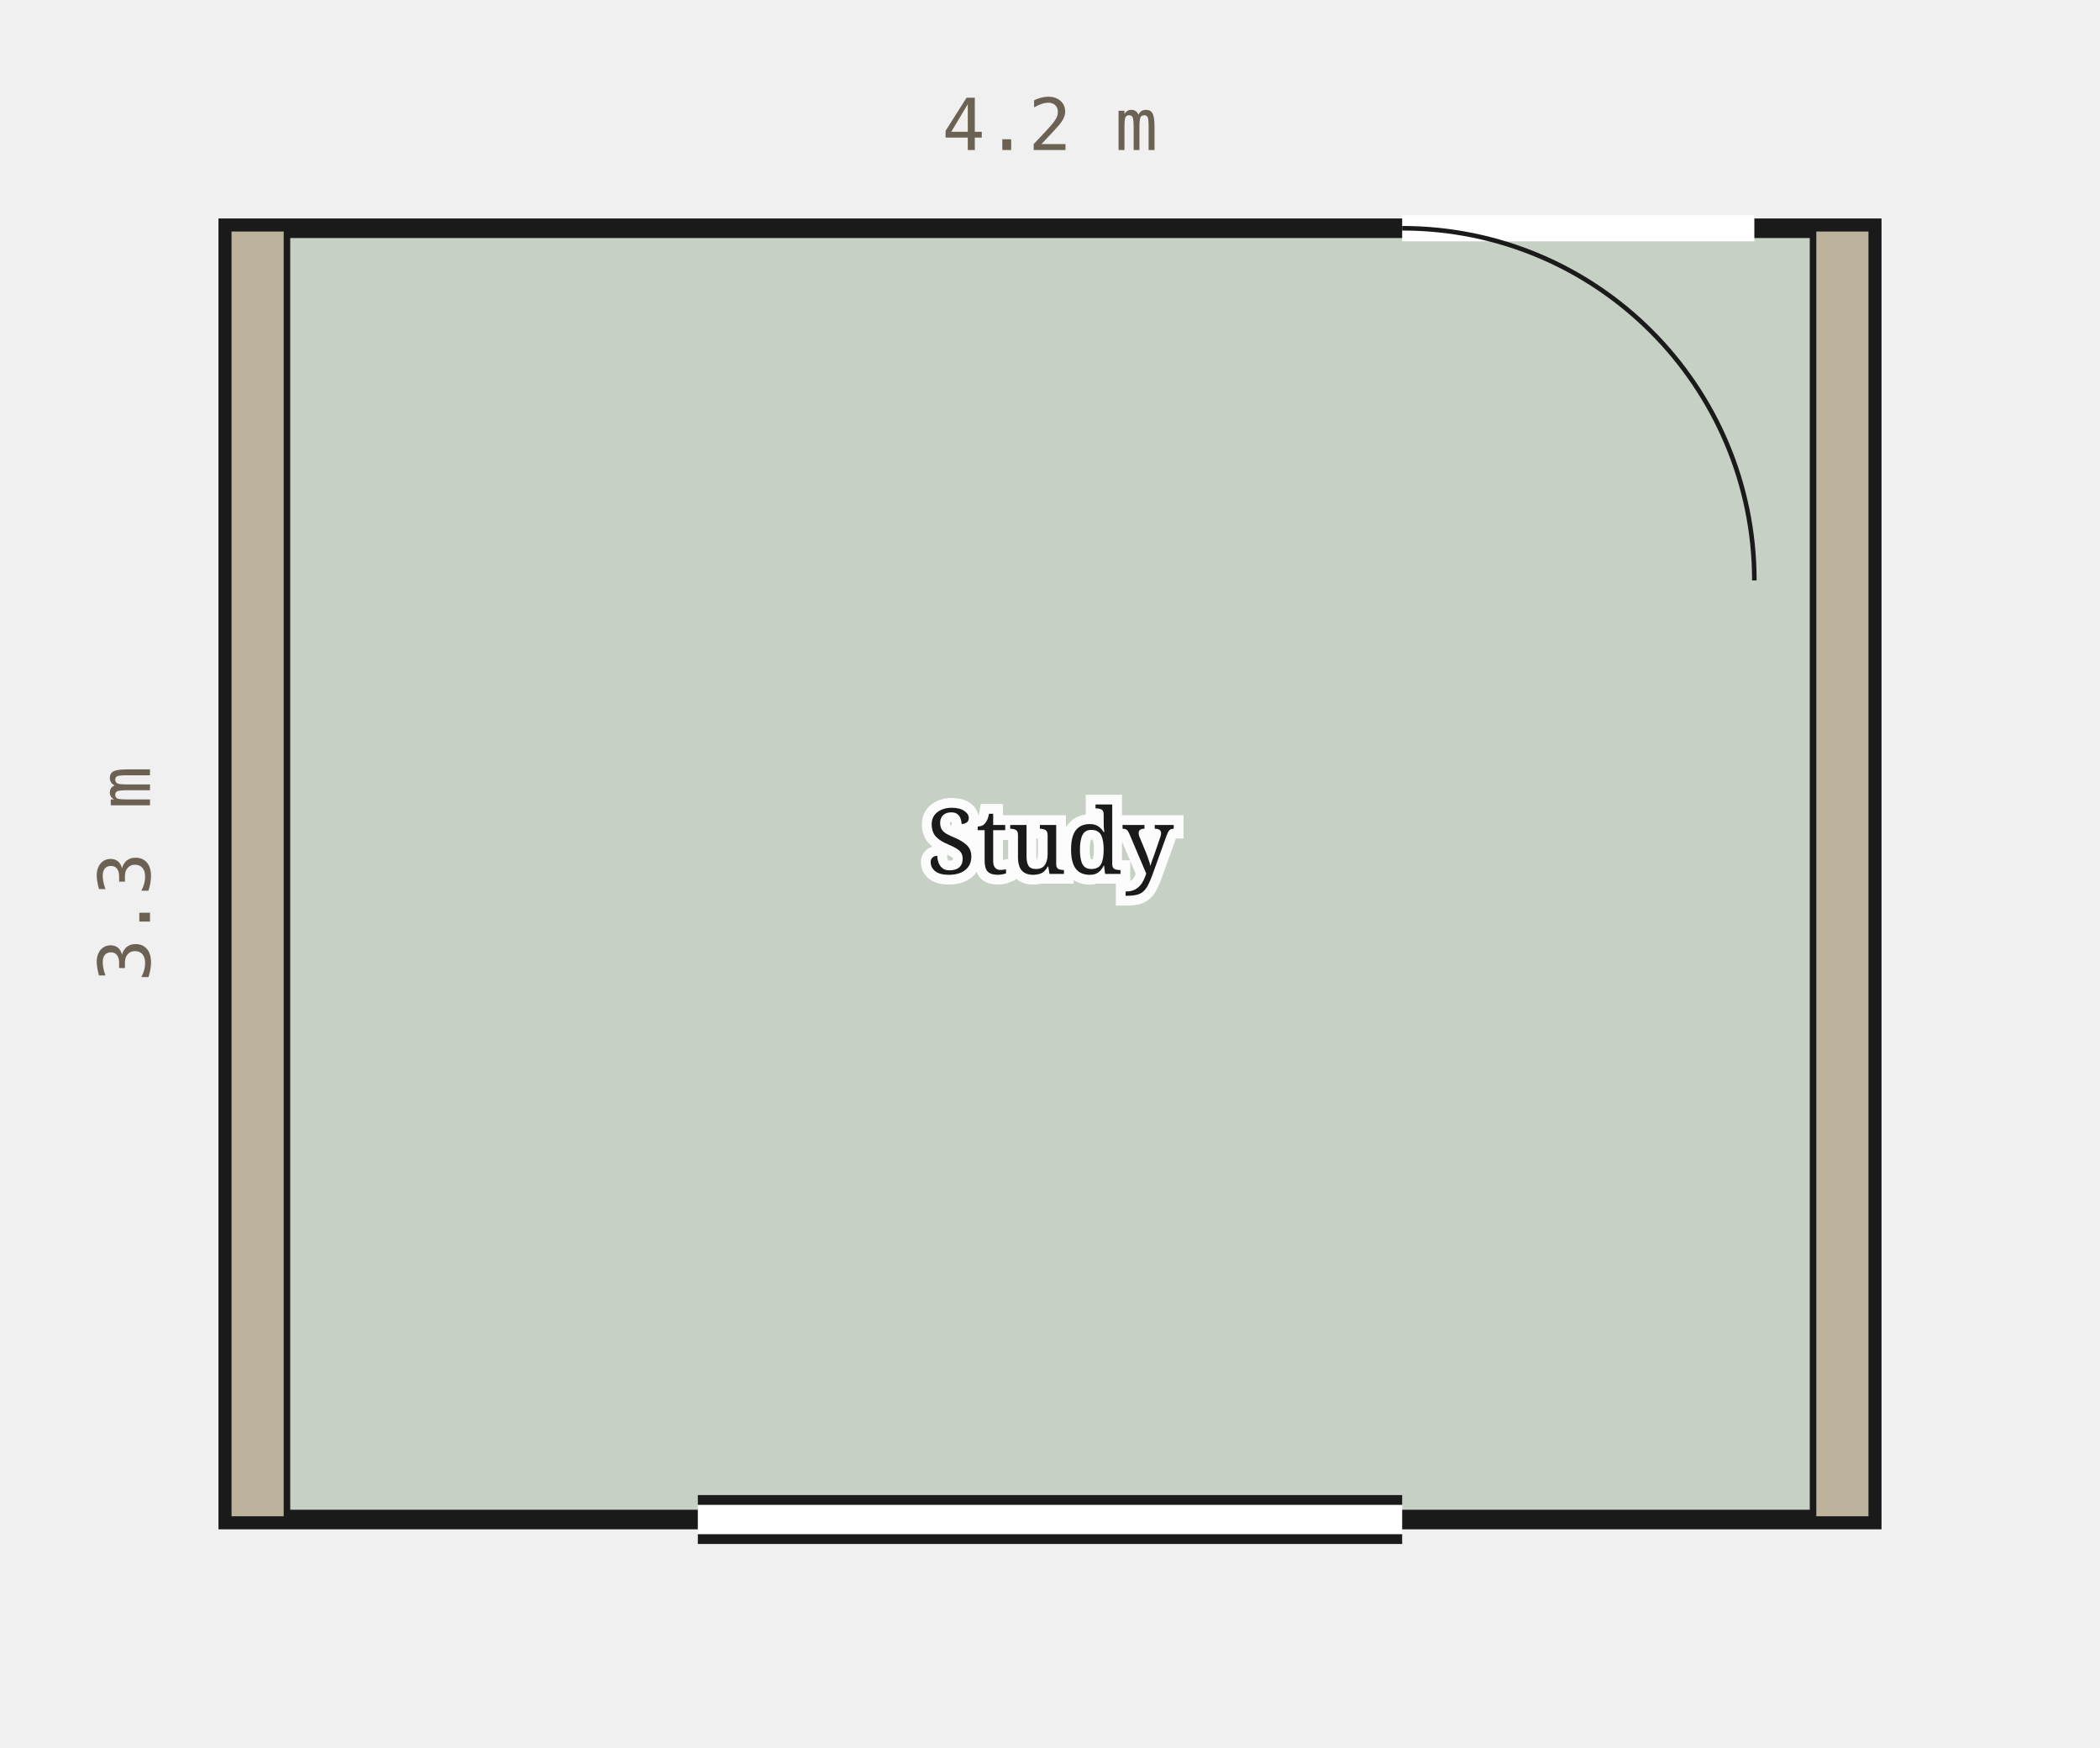
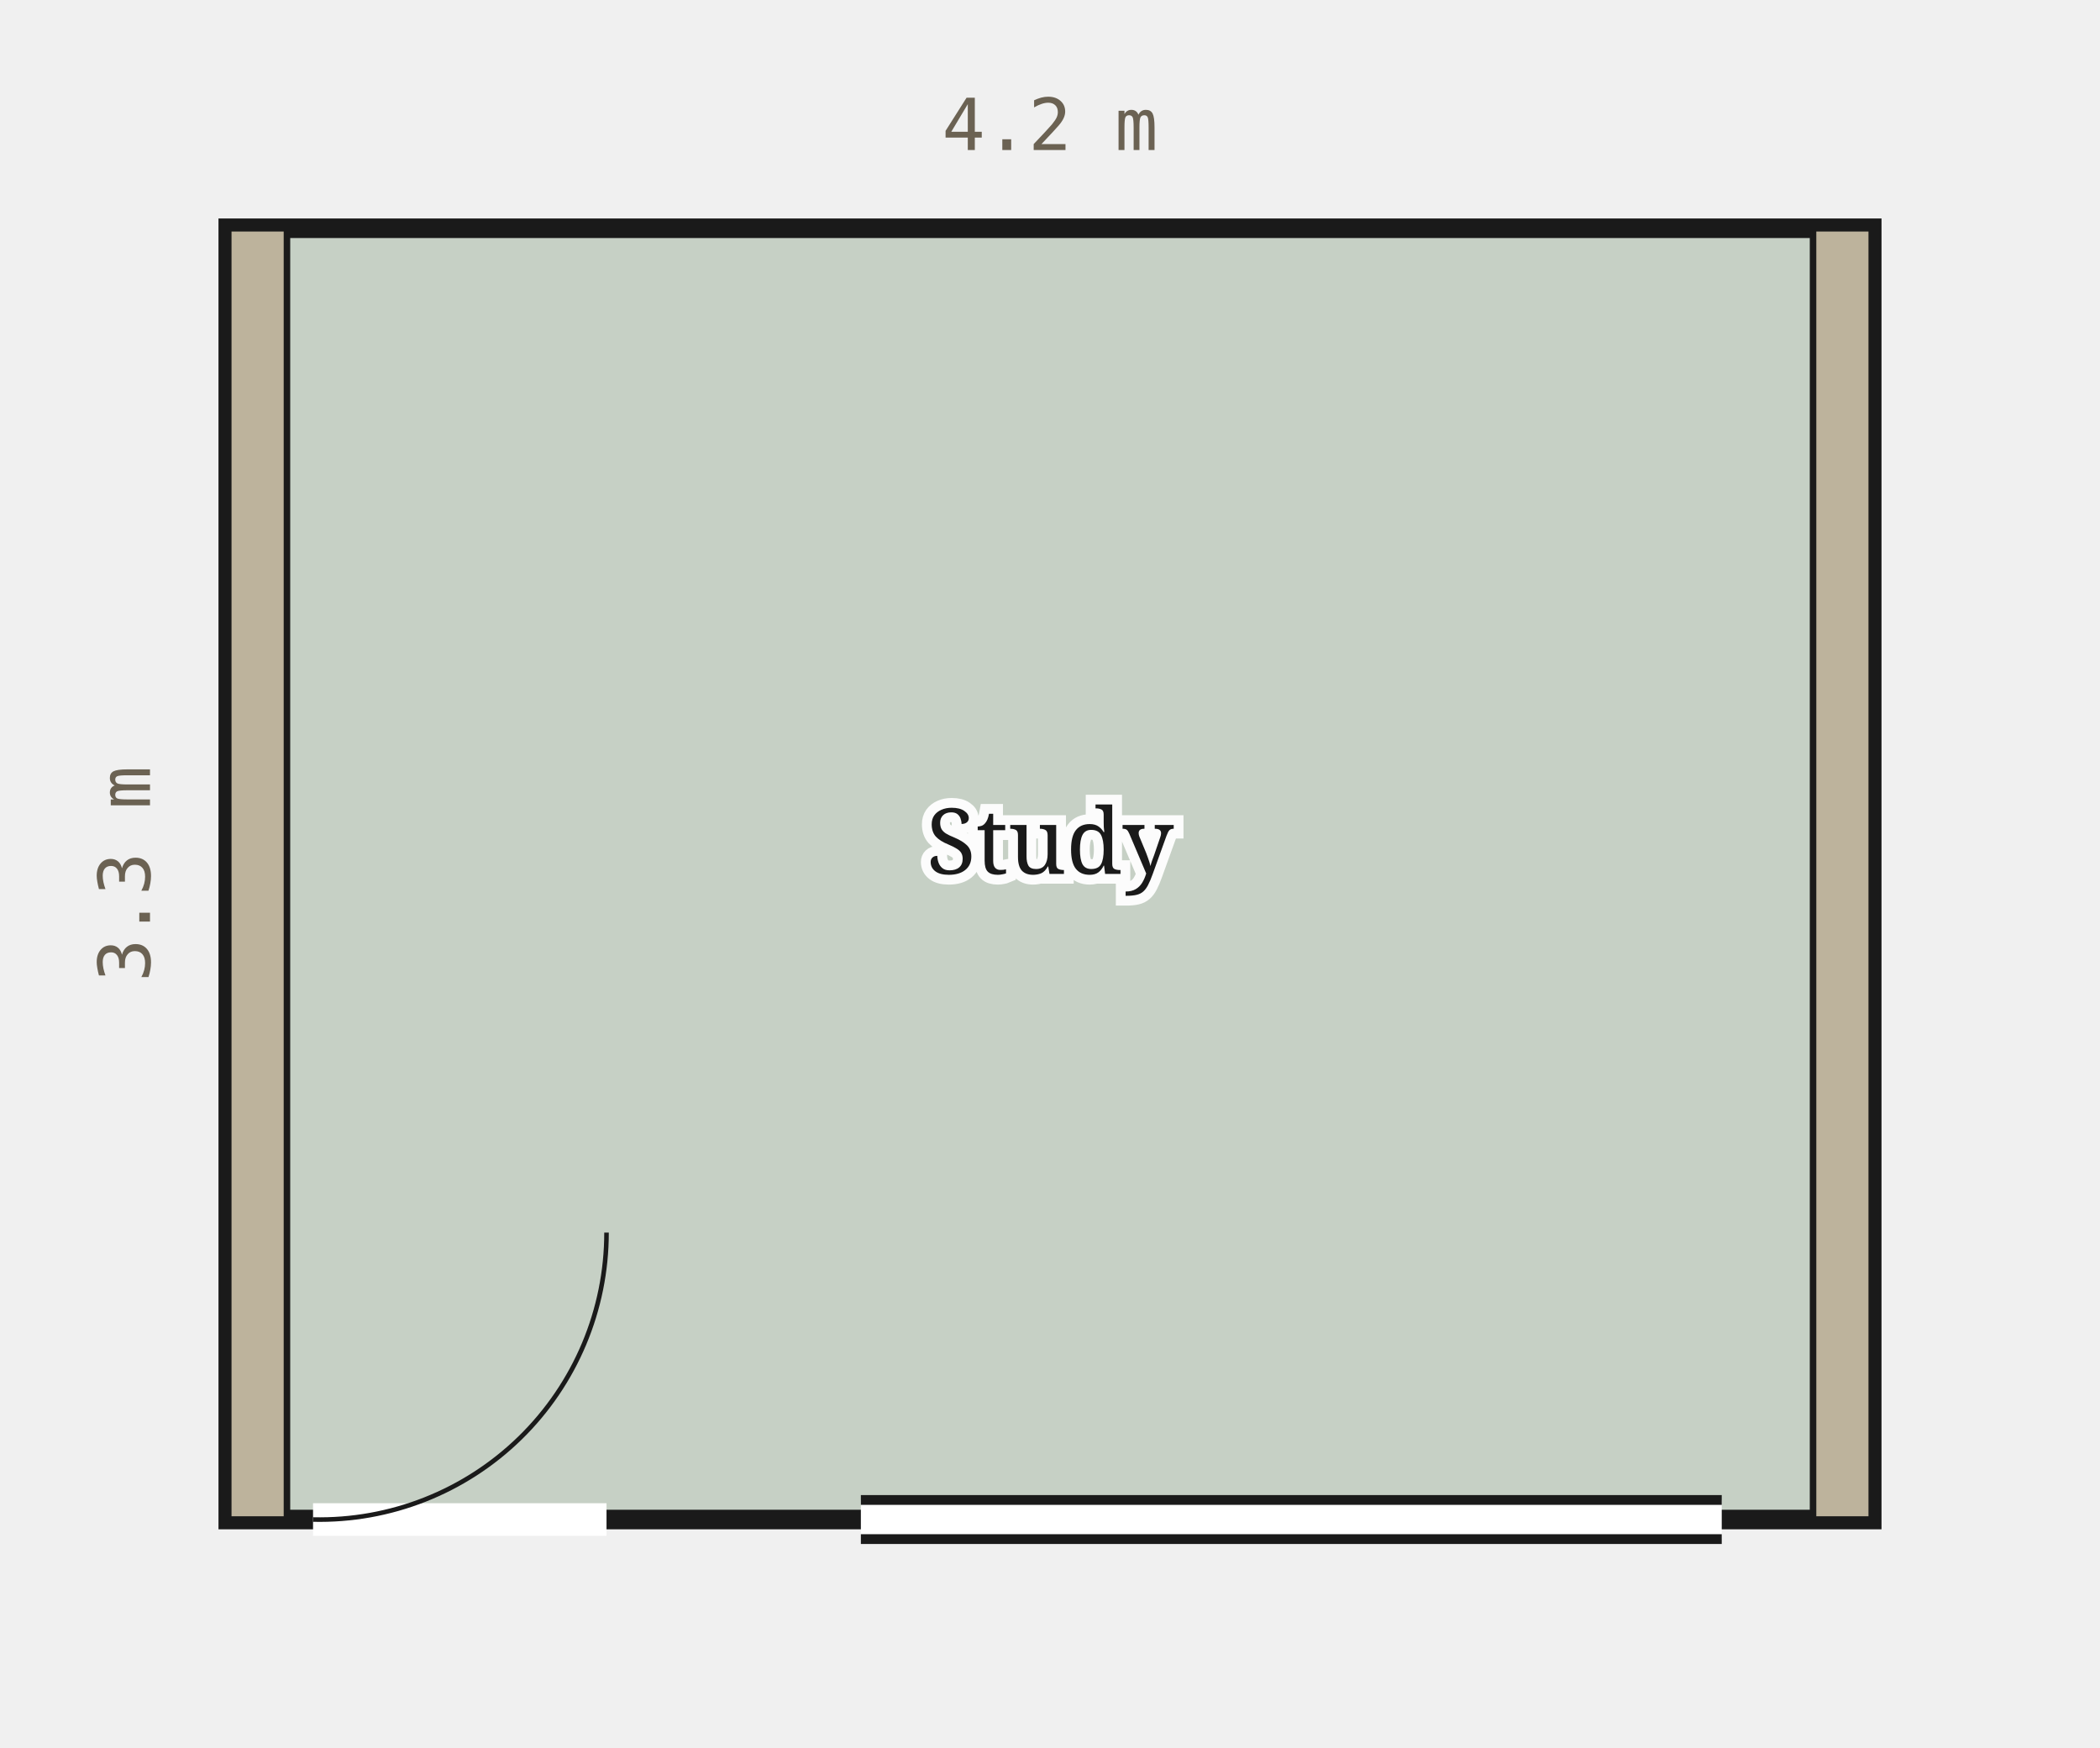
<svg xmlns="http://www.w3.org/2000/svg" class="svg-room" viewBox="0 0 322 268" preserveAspectRatio="xMidYMid meet">
  <g class="walls">
    <rect x="35" y="35" width="252" height="198" fill="#c6d0c5" stroke="#1a1a1a" stroke-width="3" />
  </g>
  <g class="fixtures">
    <rect x="35" y="35" width="9" height="198" fill="#bdb39c" stroke="#1a1a1a" stroke-width="1" />
    <rect x="278" y="35" width="9" height="198" fill="#bdb39c" stroke="#1a1a1a" stroke-width="1" />
  </g>
  <g class="openings">
-     <line x1="215" y1="35" x2="269" y2="35" stroke="#fff" stroke-width="4" />
-     <path d="M215,35 A54,54 0 0,1 269,89" fill="none" stroke="#1a1a1a" stroke-width="0.7" />
-     <line x1="107" y1="233" x2="215" y2="233" stroke="#fff" stroke-width="6" />
-     <line x1="107" y1="230" x2="215" y2="230" stroke="#1a1a1a" stroke-width="1.5" />
-     <line x1="107" y1="236" x2="215" y2="236" stroke="#1a1a1a" stroke-width="1.5" />
+     <line x1="48" y1="233" x2="93" y2="233" stroke="#fff" stroke-width="5" />
+     <path d="M48,233 A44,44 0 0,0 93,189" fill="none" stroke="#1a1a1a" stroke-width="0.7" />
+     <line x1="132" y1="233" x2="264" y2="233" stroke="#fff" stroke-width="6" />
+     <line x1="132" y1="230" x2="264" y2="230" stroke="#1a1a1a" stroke-width="1.5" />
+     <line x1="132" y1="236" x2="264" y2="236" stroke="#1a1a1a" stroke-width="1.5" />
  </g>
  <g class="dims" font-family="JetBrains Mono,monospace" font-size="11" fill="#6b6253">
    <text x="161" y="23" text-anchor="middle">4.2 m</text>
    <text x="23" y="134" text-anchor="middle" transform="rotate(-90 23 134)">3.3 m</text>
  </g>
  <g class="labels">
    <text x="161" y="134" text-anchor="middle" font-family="Cormorant Garamond,serif" font-size="14" fill="#1a1a1a" font-weight="500" style="paint-order:stroke;stroke:#fffffff0;stroke-width:3">Study</text>
  </g>
  <g class="furniture" />
</svg>
